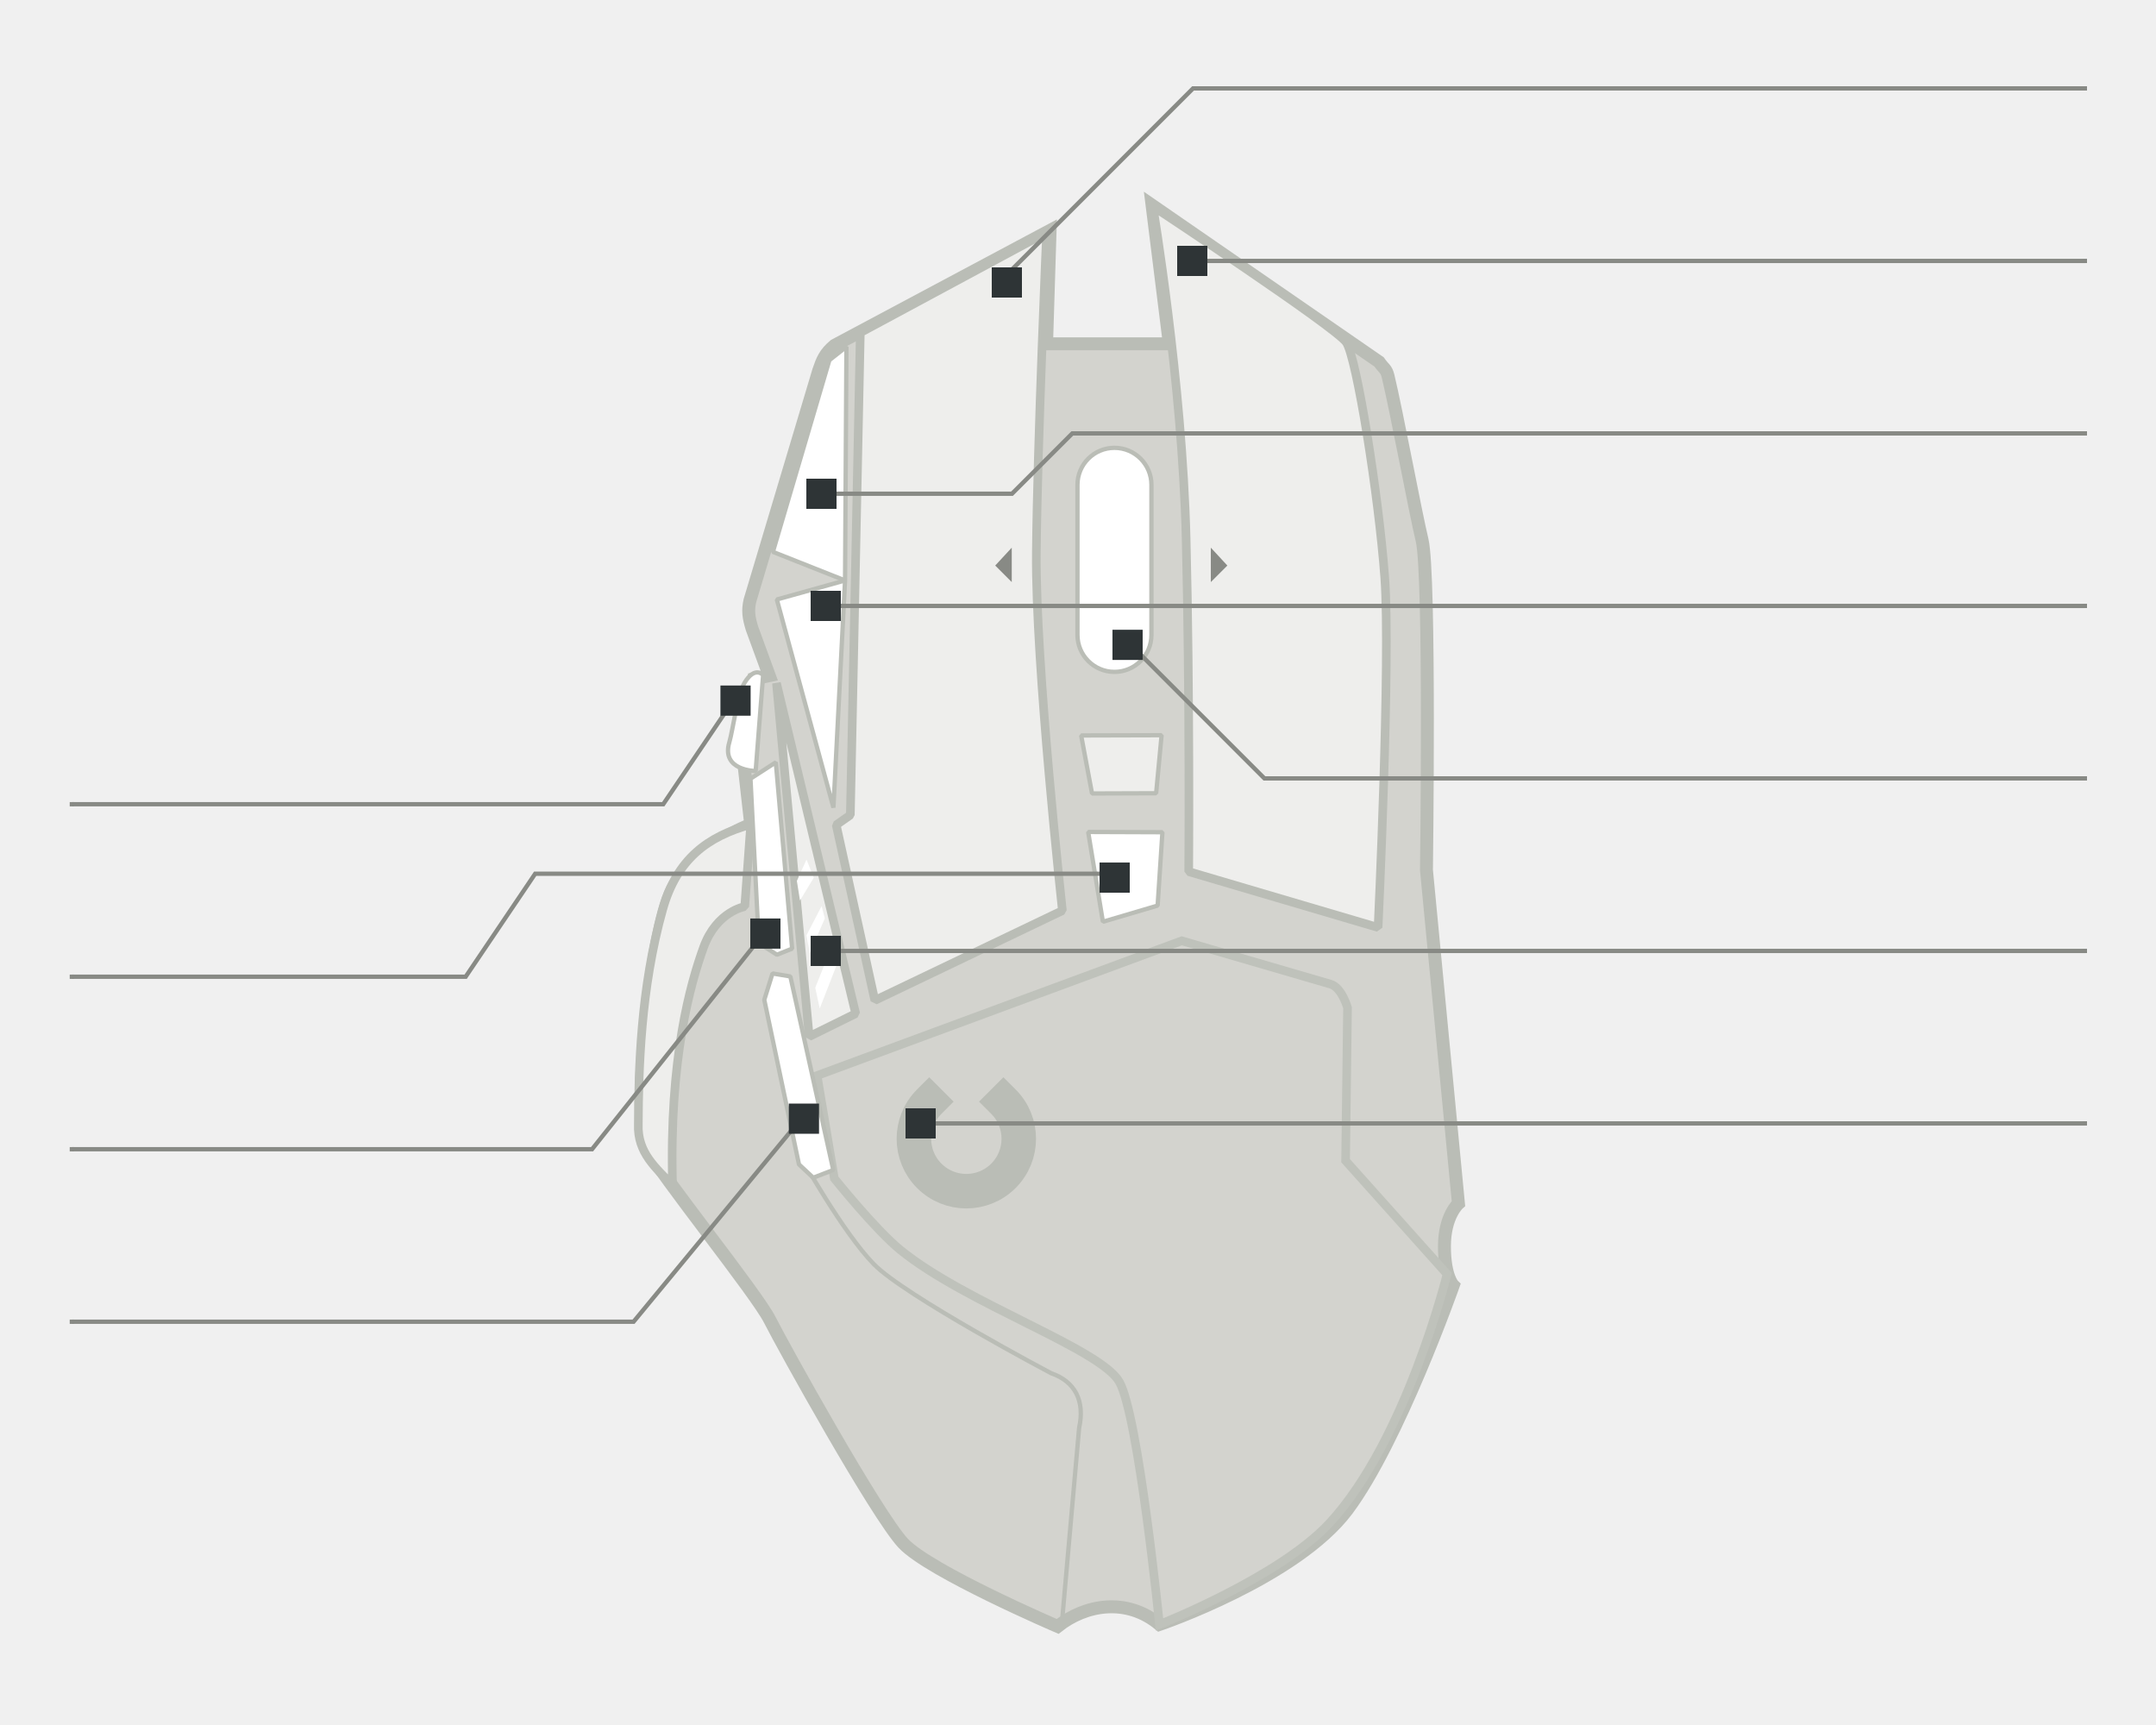
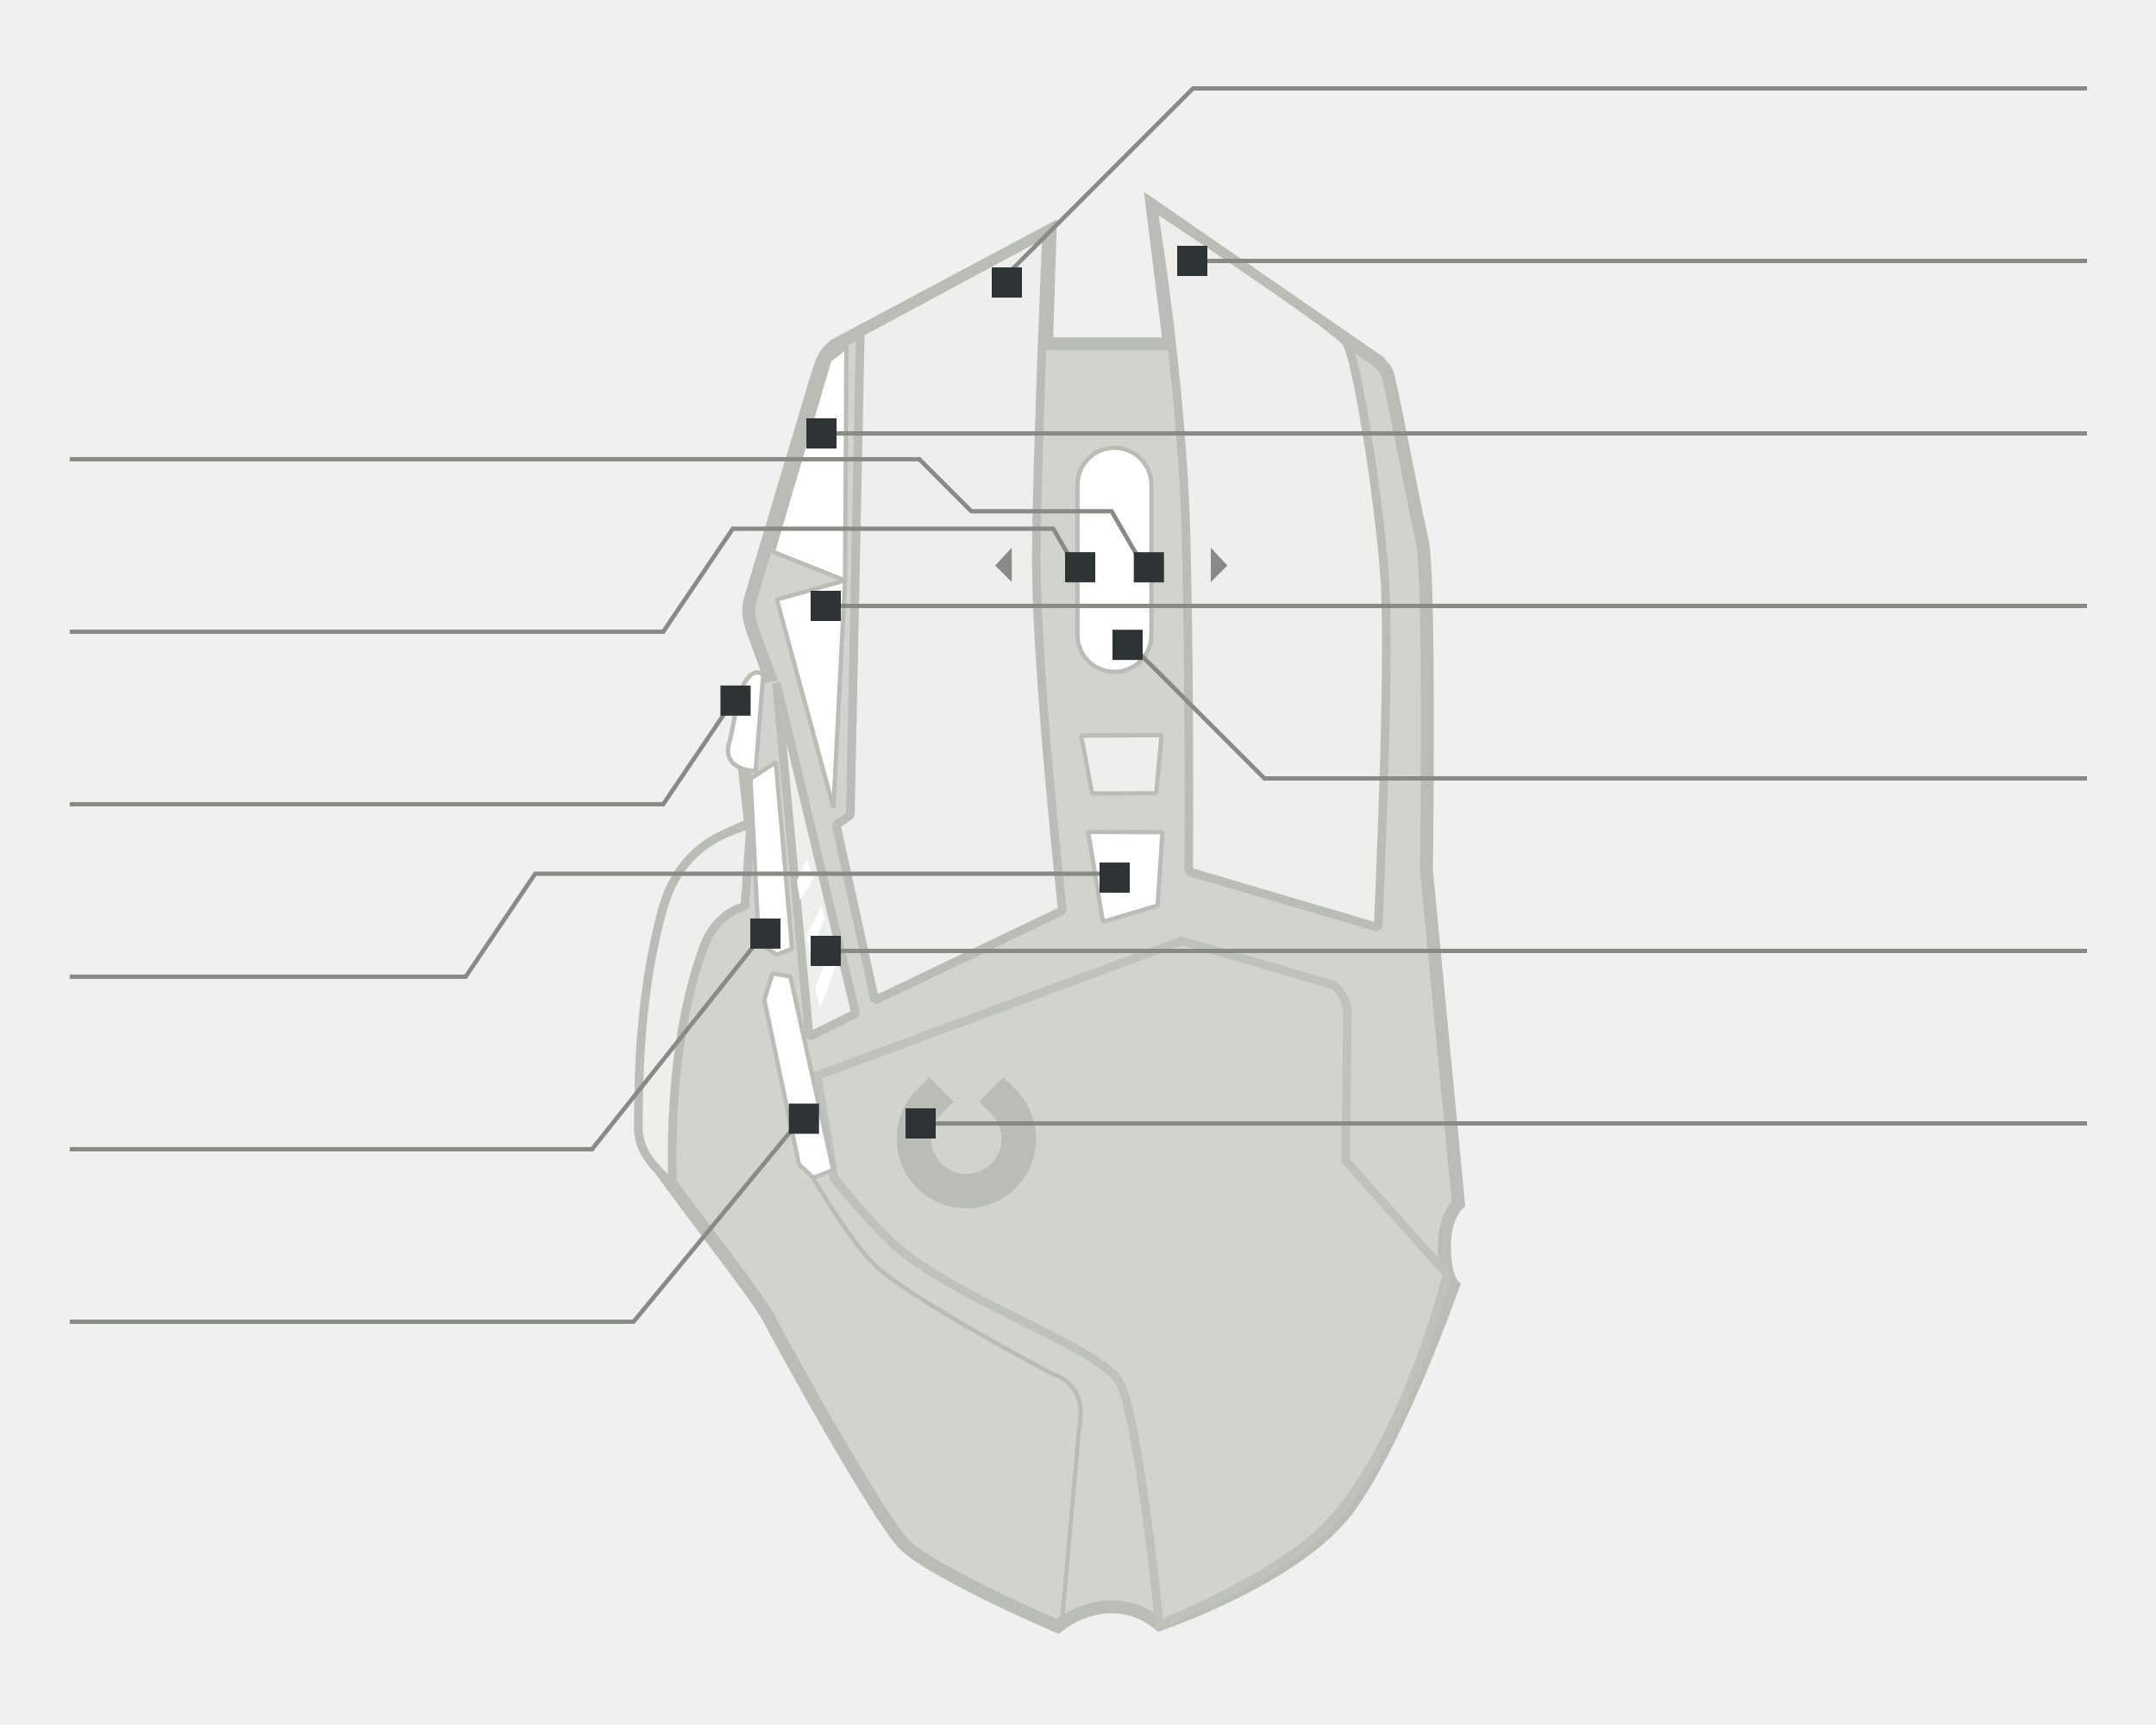
<svg xmlns="http://www.w3.org/2000/svg" width="500" height="400" viewBox="0 0 500 400" version="1.1" id="svg8">
  <defs id="defs2" />
  <g id="layer2" transform="translate(0,-400)" style="display:inline">
    <g transform="translate(-374,-4.864278e-6)" id="g1170">
      <path id="path981" d="m 617.529,453.42 -49.991,26.669 c -2.224,1.869 -2.818,3.358 -3.665,5.833 l -15.956,53.347 c -0.497,2.255 -0.342,3.748 0.485,6.467 l 3.999,10.932 -3.532,0.742 -1.359,12.371 -1.504,2.851 2.099,18.555 c 0,0 -13.036,4.818 -18.23,15.009 -5.194,10.191 -9.295,53.535 -6.036,59.82 3.259,6.285 25.602,33.906 28.707,40.078 3.105,6.173 24.796,45.226 30.931,51.771 6.135,6.545 35.799,19.276 35.799,19.276 6.394,-5.082 15.987,-6.802 23.617,-0.456 0,0 31.722,-10.768 43.561,-26.606 11.839,-15.838 24.577,-52.023 24.577,-52.023 0,0 -2.047,-1.987 -2.047,-9.068 0,-7.081 3.244,-9.907 3.244,-9.907 l -7.416,-77.332 c 0,0 0.905,-68.515 -1.015,-76.499 -1.579,-6.568 -5.906,-29.813 -7.887,-38.022 -0.427,-1.769 -0.951,-1.657 -2.079,-3.299 l -52.652,-36.341 4.004,32.134 h -28.471 z" style="color:#000000;overflow:visible;opacity:1;vector-effect:none;fill:#d3d3ce;fill-opacity:1;stroke:#babdb6;stroke-width:3;stroke-linecap:butt;stroke-linejoin:miter;stroke-miterlimit:4;stroke-dasharray:none;stroke-dashoffset:0;stroke-opacity:1;marker:none;marker-start:none;marker-mid:none;marker-end:none;paint-order:normal" />
      <path id="path1014" d="m 648.063,618.156 34.518,10.056 c 2.629,0.808 3.926,5.47 3.926,5.47 l -0.448,35.466 23.533,26.292 c 0,0 -9.441,38.41 -27.232,57.702 -11.61,12.589 -39.467,23.544 -39.467,23.544 0,0 -4.876,-48.516 -9.305,-56.255 -4.429,-7.739 -35.487,-18.119 -50.815,-30.612 -5.821,-4.745 -15.279,-16.557 -15.279,-16.557 l -4.003,-23.86 z" style="color:#000000;overflow:visible;opacity:1;vector-effect:none;fill:#d3d3ce;fill-opacity:1;stroke:#bfc2bb;stroke-width:2;stroke-linecap:square;stroke-linejoin:miter;stroke-miterlimit:4;stroke-dasharray:none;stroke-dashoffset:0;stroke-opacity:1;marker:none;marker-start:none;marker-mid:none;marker-end:none;paint-order:normal" />
      <path id="path1144" d="m 620.346,775.426 3.918,-44.347 c 1.383,-6.281 -0.996,-10.76 -6.481,-12.643 0,0 -33.976,-17.943 -41.165,-25.327 -7.189,-7.384 -16.897,-24.847 -16.897,-24.847" style="color:#000000;overflow:visible;opacity:1;vector-effect:none;fill:none;fill-opacity:1;stroke:#babdb6;stroke-width:1;stroke-linecap:butt;stroke-linejoin:bevel;stroke-miterlimit:4;stroke-dasharray:none;stroke-dashoffset:0;stroke-opacity:1;marker:none;marker-start:none;marker-mid:none;marker-end:none;paint-order:normal" />
      <path style="color:#000000;display:inline;overflow:visible;vector-effect:none;fill:none;fill-opacity:1;stroke:#babdb6;stroke-width:8;stroke-linecap:square;stroke-linejoin:bevel;stroke-miterlimit:4;stroke-dasharray:none;stroke-opacity:1" id="path1012" d="m -655.454,606.704 a 12.163,12.163 0 0 1 -17.201,0 12.163,12.163 0 0 1 0,-17.201 12.163,12.163 0 0 1 17.201,0" transform="rotate(-90)" />
      <path id="path1030" d="m 548.106,591.188 -1.39,19.036 c 0,0 -6.519,1.072 -9.55,9.447 -3.03,8.375 -8.018,25.682 -7.193,55.162 -3.805,-3.924 -8.2,-7.548 -7.939,-14.112 0.057,-12.697 0.502,-31.561 5.665,-49.89 3.266,-11.594 10.357,-16.872 20.407,-19.643 z" style="color:#000000;overflow:visible;opacity:1;vector-effect:none;fill:#eeeeec;fill-opacity:1;stroke:#babdb6;stroke-width:2;stroke-linecap:butt;stroke-linejoin:bevel;stroke-miterlimit:4;stroke-dasharray:none;stroke-dashoffset:0;stroke-opacity:1;marker:none;marker-start:none;marker-mid:none;marker-end:none;paint-order:normal" />
      <path id="path1060" d="m 616.73,453.878 -43.215,23.256 -2.309,111.858 -3.279,2.299 8.956,40.684 43.496,-20.816 c 0,0 -6.293,-57.395 -6.042,-82.962 0.25,-25.567 2.393,-74.318 2.393,-74.318 z" style="color:#000000;overflow:visible;opacity:1;vector-effect:none;fill:#eeeeec;fill-opacity:1;stroke:#babdb6;stroke-width:2;stroke-linecap:butt;stroke-linejoin:bevel;stroke-miterlimit:4;stroke-dasharray:none;stroke-dashoffset:0;stroke-opacity:1;marker:none;marker-start:none;marker-mid:none;marker-end:none;paint-order:normal" />
      <path id="path1062" d="m 641.359,447.844 c 0,0 6.821,40.569 7.718,77.069 0.897,36.499 0.602,77.204 0.602,77.204 l 43.915,12.952 c 0,0 2.947,-62.037 1.541,-81.155 -1.406,-19.118 -6.517,-50.977 -8.905,-54.508 -2.388,-3.531 -44.872,-31.562 -44.872,-31.562 z" style="color:#000000;overflow:visible;opacity:1;vector-effect:none;fill:#eeeeec;fill-opacity:1;stroke:#babdb6;stroke-width:2;stroke-linecap:butt;stroke-linejoin:bevel;stroke-miterlimit:4;stroke-dasharray:none;stroke-dashoffset:0;stroke-opacity:1;marker:none;marker-start:none;marker-mid:none;marker-end:none;paint-order:normal" />
      <path id="path1064" d="m 626.361,592.915 3.413,20.823 12.693,-3.75 1.11,-17.009 z" style="color:#000000;overflow:visible;opacity:1;vector-effect:none;fill:#ffffff;fill-opacity:1;stroke:#babdb6;stroke-width:1;stroke-linecap:butt;stroke-linejoin:bevel;stroke-miterlimit:4;stroke-dasharray:none;stroke-dashoffset:0;stroke-opacity:1;marker:none;marker-start:none;marker-mid:none;marker-end:none;paint-order:normal" />
      <path id="path1066" d="m 624.733,570.54 2.519,13.457 14.868,-0.051 1.267,-13.46 z" style="color:#000000;overflow:visible;opacity:1;vector-effect:none;fill:#eeeeec;fill-opacity:1;stroke:#babdb6;stroke-width:1;stroke-linecap:butt;stroke-linejoin:bevel;stroke-miterlimit:4;stroke-dasharray:none;stroke-dashoffset:0;stroke-opacity:1;marker:none;marker-start:none;marker-mid:none;marker-end:none;paint-order:normal" />
      <rect style="color:#000000;overflow:visible;opacity:1;vector-effect:none;fill:#ffffff;fill-opacity:1;stroke:#babdb6;stroke-width:1;stroke-linecap:butt;stroke-linejoin:bevel;stroke-miterlimit:4;stroke-dasharray:none;stroke-dashoffset:0;stroke-opacity:1;marker:none;marker-start:none;marker-mid:none;marker-end:none;paint-order:normal" id="rect1068" width="17.153" height="51.955" x="623.876" y="503.845" rx="8.576" ry="8.576" />
      <path id="path1098" d="m 569.976,534.6 -16.732,-6.633 13.096,-44.449 3.955,-3.119 z" style="color:#000000;overflow:visible;opacity:1;vector-effect:none;fill:#ffffff;fill-opacity:1;stroke:#babdb6;stroke-width:1;stroke-linecap:butt;stroke-linejoin:bevel;stroke-miterlimit:4;stroke-dasharray:none;stroke-dashoffset:0;stroke-opacity:1;marker:none;marker-start:none;marker-mid:none;marker-end:none;paint-order:normal" />
      <path id="path1100" d="m 569.976,534.6 -15.818,4.414 13.124,48.262 z" style="color:#000000;overflow:visible;opacity:1;vector-effect:none;fill:#ffffff;fill-opacity:1;stroke:#babdb6;stroke-width:1;stroke-linecap:butt;stroke-linejoin:bevel;stroke-miterlimit:4;stroke-dasharray:none;stroke-dashoffset:0;stroke-opacity:1;marker:none;marker-start:none;marker-mid:none;marker-end:none;paint-order:normal" />
      <path style="color:#000000;display:inline;overflow:visible;opacity:1;vector-effect:none;fill:#ffffff;fill-opacity:1;stroke:#babdb6;stroke-width:1;stroke-linecap:butt;stroke-linejoin:bevel;stroke-miterlimit:4;stroke-dasharray:none;stroke-dashoffset:0;stroke-opacity:1;marker:none;marker-start:none;marker-mid:none;marker-end:none;paint-order:normal" d="m 550.976,556.551 -1.731,22.234 c 0,0 -8.075,-0.038 -6.103,-6.678 0.797,-2.683 1.882,-11.101 3.54,-13.81 2.445,-3.994 4.295,-1.746 4.295,-1.746 z" id="path1473" />
      <path id="path1118" d="m 553.917,576.77 3.789,43.208 -3.529,1.4 -4.19,-2.673 -1.94,-38.139 z" style="color:#000000;overflow:visible;opacity:1;vector-effect:none;fill:#ffffff;fill-opacity:1;stroke:#babdb6;stroke-width:1;stroke-linecap:butt;stroke-linejoin:bevel;stroke-miterlimit:4;stroke-dasharray:none;stroke-dashoffset:0;stroke-opacity:1;marker:none;marker-start:none;marker-mid:none;marker-end:none;paint-order:normal" />
      <path id="path1120" d="m 557.291,626.423 -4.137,-0.694 -1.907,6.11 8.042,38.166 3.307,3.087 4.65,-1.789 z" style="color:#000000;overflow:visible;opacity:1;vector-effect:none;fill:#ffffff;fill-opacity:1;stroke:#babdb6;stroke-width:1;stroke-linecap:butt;stroke-linejoin:bevel;stroke-miterlimit:4;stroke-dasharray:none;stroke-dashoffset:0;stroke-opacity:1;marker:none;marker-start:none;marker-mid:none;marker-end:none;paint-order:normal" />
      <path id="path1122" d="m 554.073,558.406 18.369,76.635 -10.782,5.315 z" style="color:#000000;overflow:visible;opacity:1;vector-effect:none;fill:#eeeeec;fill-opacity:1;stroke:#babdb6;stroke-width:2;stroke-linecap:butt;stroke-linejoin:bevel;stroke-miterlimit:4;stroke-dasharray:none;stroke-dashoffset:0;stroke-opacity:1;marker:none;marker-start:none;marker-mid:none;marker-end:none;paint-order:normal" />
      <path id="path1138" d="m 561.036,599.318 1.685,4.214 -3.197,5.27 -0.721,-4.53 z" style="color:#000000;overflow:visible;opacity:1;vector-effect:none;fill:#ffffff;fill-opacity:1;stroke:none;stroke-width:2;stroke-linecap:butt;stroke-linejoin:bevel;stroke-miterlimit:4;stroke-dasharray:none;stroke-dashoffset:0;stroke-opacity:1;marker:none;marker-start:none;marker-mid:none;marker-end:none;paint-order:normal" />
      <path id="path1140" d="m 564.538,610.123 0.75,2.85 -3.502,8.031 -0.75,-4.132 z" style="color:#000000;overflow:visible;opacity:1;vector-effect:none;fill:#ffffff;fill-opacity:1;stroke:none;stroke-width:2;stroke-linecap:butt;stroke-linejoin:bevel;stroke-miterlimit:4;stroke-dasharray:none;stroke-dashoffset:0;stroke-opacity:1;marker:none;marker-start:none;marker-mid:none;marker-end:none;paint-order:normal" />
      <path id="path1142" d="m 566.945,619.358 1.458,3.461 -4.297,11.033 -1.043,-4.823 z" style="color:#000000;overflow:visible;opacity:1;vector-effect:none;fill:#ffffff;fill-opacity:1;stroke:none;stroke-width:2;stroke-linecap:butt;stroke-linejoin:bevel;stroke-miterlimit:4;stroke-dasharray:none;stroke-dashoffset:0;stroke-opacity:1;marker:none;marker-start:none;marker-mid:none;marker-end:none;paint-order:normal" />
      <path id="path1146" d="m 654.803,526.996 v 7.976 l 3.833,-3.833 z" style="color:#000000;overflow:visible;opacity:1;vector-effect:none;fill:#888a85;fill-opacity:1;stroke:none;stroke-width:1;stroke-linecap:butt;stroke-linejoin:bevel;stroke-miterlimit:4;stroke-dasharray:none;stroke-dashoffset:0;stroke-opacity:1;marker:none;marker-start:none;marker-mid:none;marker-end:none;paint-order:normal" />
      <path style="color:#000000;overflow:visible;opacity:1;vector-effect:none;fill:#888a85;fill-opacity:1;stroke:none;stroke-width:1;stroke-linecap:butt;stroke-linejoin:bevel;stroke-miterlimit:4;stroke-dasharray:none;stroke-dashoffset:0;stroke-opacity:1;marker:none;marker-start:none;marker-mid:none;marker-end:none;paint-order:normal" d="m 608.636,526.996 v 7.976 l -3.833,-3.833 z" id="path1148" />
    </g>
  </g>
  <g id="layer3" style="display:inline">
    <path style="color:#000000;overflow:visible;opacity:1;vector-effect:none;fill:none;fill-opacity:1;stroke:#888a85;stroke-width:1;stroke-linecap:square;stroke-linejoin:miter;stroke-miterlimit:4;stroke-dasharray:none;stroke-dashoffset:0;stroke-opacity:1;marker:none;marker-start:none;marker-mid:none;marker-end:none;paint-order:normal" d="m 234.687,62.492 41.986,-41.986 H 483" id="path954" />
    <rect style="color:#000000;overflow:visible;opacity:1;vector-effect:none;fill:#2e3436;fill-opacity:1;stroke:none;stroke-width:2;stroke-linecap:square;stroke-linejoin:miter;stroke-miterlimit:4;stroke-dasharray:none;stroke-dashoffset:0;stroke-opacity:1;marker:none;marker-start:none;marker-mid:none;marker-end:none;paint-order:normal" id="rect952" width="7" height="7" x="230" y="62" />
    <path id="path958" d="M 275.037,60.506 H 483.056" style="color:#000000;overflow:visible;opacity:1;vector-effect:none;fill:none;fill-opacity:1;stroke:#888a85;stroke-width:1;stroke-linecap:square;stroke-linejoin:miter;stroke-miterlimit:4;stroke-dasharray:none;stroke-dashoffset:0;stroke-opacity:1;marker:none;marker-start:none;marker-mid:none;marker-end:none;paint-order:normal" />
    <rect y="57" x="273" height="7" width="7" id="rect968" style="color:#000000;overflow:visible;opacity:1;vector-effect:none;fill:#2e3436;fill-opacity:1;stroke:none;stroke-width:2;stroke-linecap:square;stroke-linejoin:miter;stroke-miterlimit:4;stroke-dasharray:none;stroke-dashoffset:0;stroke-opacity:1;marker:none;marker-start:none;marker-mid:none;marker-end:none;paint-order:normal" />
-     <path style="color:#000000;overflow:visible;opacity:1;vector-effect:none;fill:none;fill-opacity:1;stroke:#888a85;stroke-width:1;stroke-linecap:square;stroke-linejoin:miter;stroke-miterlimit:4;stroke-dasharray:none;stroke-dashoffset:0;stroke-opacity:1;marker:none;marker-start:none;marker-mid:none;marker-end:none;paint-order:normal" d="M 483,100.506 H 248.673 l -13.986,13.986 h -45.121" id="path960" />
-     <rect style="color:#000000;overflow:visible;opacity:1;vector-effect:none;fill:#2e3436;fill-opacity:1;stroke:none;stroke-width:2;stroke-linecap:square;stroke-linejoin:miter;stroke-miterlimit:4;stroke-dasharray:none;stroke-dashoffset:0;stroke-opacity:1;marker:none;marker-start:none;marker-mid:none;marker-end:none;paint-order:normal" id="rect970" width="7" height="7" x="187" y="111" />
+     <path style="color:#000000;overflow:visible;opacity:1;vector-effect:none;fill:none;fill-opacity:1;stroke:#888a85;stroke-width:1;stroke-linecap:square;stroke-linejoin:miter;stroke-miterlimit:4;stroke-dasharray:none;stroke-dashoffset:0;stroke-opacity:1;marker:none;marker-start:none;marker-mid:none;marker-end:none;paint-order:normal" d="m 483,100.506 -292.249,0" id="path960" />
+     <rect style="color:#000000;overflow:visible;opacity:1;vector-effect:none;fill:#2e3436;fill-opacity:1;stroke:none;stroke-width:2;stroke-linecap:square;stroke-linejoin:miter;stroke-miterlimit:4;stroke-dasharray:none;stroke-dashoffset:0;stroke-opacity:1;marker:none;marker-start:none;marker-mid:none;marker-end:none;paint-order:normal" id="rect970" width="7" height="7" x="187" y="97" />
    <path id="path962" d="M 483,140.506 H 189.326" style="color:#000000;overflow:visible;opacity:1;vector-effect:none;fill:none;fill-opacity:1;stroke:#888a85;stroke-width:1;stroke-linecap:square;stroke-linejoin:miter;stroke-miterlimit:4;stroke-dasharray:none;stroke-dashoffset:0;stroke-opacity:1;marker:none;marker-start:none;marker-mid:none;marker-end:none;paint-order:normal" />
    <rect y="137" x="188" height="7" width="7" id="rect972" style="color:#000000;overflow:visible;opacity:1;vector-effect:none;fill:#2e3436;fill-opacity:1;stroke:none;stroke-width:2;stroke-linecap:square;stroke-linejoin:miter;stroke-miterlimit:4;stroke-dasharray:none;stroke-dashoffset:0;stroke-opacity:1;marker:none;marker-start:none;marker-mid:none;marker-end:none;paint-order:normal" />
    <path style="color:#000000;overflow:visible;opacity:1;vector-effect:none;fill:none;fill-opacity:1;stroke:#888a85;stroke-width:1;stroke-linecap:square;stroke-linejoin:miter;stroke-miterlimit:4;stroke-dasharray:none;stroke-dashoffset:0;stroke-opacity:1;marker:none;marker-start:none;marker-mid:none;marker-end:none;paint-order:normal" d="M 483,180.506 H 293.237 l -30.123,-30.123" id="path964" />
    <rect style="color:#000000;overflow:visible;opacity:1;vector-effect:none;fill:#2e3436;fill-opacity:1;stroke:none;stroke-width:2;stroke-linecap:square;stroke-linejoin:miter;stroke-miterlimit:4;stroke-dasharray:none;stroke-dashoffset:0;stroke-opacity:1;marker:none;marker-start:none;marker-mid:none;marker-end:none;paint-order:normal" id="rect974" width="7" height="7" x="257.994" y="146.031" />
    <rect style="color:#000000;overflow:visible;vector-effect:none;fill:#888a85;fill-opacity:1;stroke:none;stroke-linecap:round" id="button0" width="1" height="1" x="483" y="20" />
    <rect y="60" x="483" height="1" width="1" id="button1" style="color:#000000;overflow:visible;vector-effect:none;fill:#888a85;fill-opacity:1;stroke:none;stroke-linecap:round" />
    <rect style="color:#000000;overflow:visible;vector-effect:none;fill:#888a85;fill-opacity:1;stroke:none;stroke-linecap:round" id="button2" width="1" height="1" x="483" y="100" />
    <rect y="140" x="483" height="1" width="1" id="button3" style="color:#000000;overflow:visible;vector-effect:none;fill:#888a85;fill-opacity:1;stroke:none;stroke-linecap:round" />
    <rect style="color:#000000;overflow:visible;vector-effect:none;fill:#888a85;fill-opacity:1;stroke:none;stroke-linecap:round" id="button4" width="1" height="1" x="483" y="180" />
    <path style="color:#000000;overflow:visible;opacity:1;vector-effect:none;fill:none;fill-opacity:1;stroke:#888a85;stroke-width:1;stroke-linecap:square;stroke-linejoin:miter;stroke-miterlimit:4;stroke-dasharray:none;stroke-dashoffset:0;stroke-opacity:1;marker:none;marker-start:none;marker-mid:none;marker-end:none;paint-order:normal" d="m 17.169,226.484 90.823,0 16.123,-23.877 132.343,0" id="path1259" />
    <rect transform="scale(-1)" style="color:#000000;overflow:visible;opacity:1;vector-effect:none;fill:#2e3436;fill-opacity:1;stroke:none;stroke-width:2;stroke-linecap:square;stroke-linejoin:miter;stroke-miterlimit:4;stroke-dasharray:none;stroke-dashoffset:0;stroke-opacity:1;marker:none;marker-start:none;marker-mid:none;marker-end:none;paint-order:normal" id="rect1261" width="7" height="7" x="-262" y="-207.006" />
-     <rect transform="scale(-1)" style="color:#000000;overflow:visible;vector-effect:none;fill:#888a85;fill-opacity:1;stroke:none;stroke-linecap:round" id="button6" width="1" height="1" x="-17.169" y="-226.99" />
+     <rect transform="scale(-1)" style="color:#000000;overflow:visible;vector-effect:none;fill:#888a85;fill-opacity:1;stroke:none;stroke-linecap:round" id="button6" width="1" height="1" x="-17.169" y="-146.99" />
    <path style="color:#000000;overflow:visible;opacity:1;vector-effect:none;fill:none;fill-opacity:1;stroke:#888a85;stroke-width:1;stroke-linecap:square;stroke-linejoin:miter;stroke-miterlimit:4;stroke-dasharray:none;stroke-dashoffset:0;stroke-opacity:1;marker:none;marker-start:none;marker-mid:none;marker-end:none;paint-order:normal" d="m 17.169,306.484 h 129.763 l 37.479,-45.406" id="path1295" />
    <path id="path896" d="m 17.169,266.484 120.136,0 39.694,-49.877" style="color:#000000;overflow:visible;opacity:1;vector-effect:none;fill:none;fill-opacity:1;stroke:#888a85;stroke-width:1;stroke-linecap:square;stroke-linejoin:miter;stroke-miterlimit:4;stroke-dasharray:none;stroke-dashoffset:0;stroke-opacity:1;marker:none;marker-start:none;marker-mid:none;marker-end:none;paint-order:normal" />
    <rect transform="scale(-1)" style="color:#000000;overflow:visible;opacity:1;vector-effect:none;fill:#2e3436;fill-opacity:1;stroke:none;stroke-width:2;stroke-linecap:square;stroke-linejoin:miter;stroke-miterlimit:4;stroke-dasharray:none;stroke-dashoffset:0;stroke-opacity:1;marker:none;marker-start:none;marker-mid:none;marker-end:none;paint-order:normal" id="rect1297" width="7" height="7" x="-181.002" y="-219.982" />
    <rect y="-262.902" x="-189.938" height="7" width="7" id="rect1301" style="color:#000000;overflow:visible;opacity:1;vector-effect:none;fill:#2e3436;fill-opacity:1;stroke:none;stroke-width:2;stroke-linecap:square;stroke-linejoin:miter;stroke-miterlimit:4;stroke-dasharray:none;stroke-dashoffset:0;stroke-opacity:1;marker:none;marker-start:none;marker-mid:none;marker-end:none;paint-order:normal" transform="scale(-1)" />
-     <rect transform="scale(-1)" style="color:#000000;overflow:visible;vector-effect:none;fill:#888a85;fill-opacity:1;stroke:none;stroke-linecap:round" id="button5" width="1" height="1" x="-17.169" y="-186.99" />
+     <rect transform="scale(-1)" style="color:#000000;overflow:visible;vector-effect:none;fill:#888a85;fill-opacity:1;stroke:none;stroke-linecap:round" id="button5" width="1" height="1" x="-17.169" y="-106.99" />
    <path id="path890" d="m 17.169,186.484 136.645,0 16.123,-23.877" style="color:#000000;overflow:visible;opacity:1;vector-effect:none;fill:none;fill-opacity:1;stroke:#888a85;stroke-width:1;stroke-linecap:square;stroke-linejoin:miter;stroke-miterlimit:4;stroke-dasharray:none;stroke-dashoffset:0;stroke-opacity:1;marker:none;marker-start:none;marker-mid:none;marker-end:none;paint-order:normal" />
-     <rect y="-306.99" x="-17.169" height="1" width="1" id="button8" style="color:#000000;overflow:visible;vector-effect:none;fill:#888a85;fill-opacity:1;stroke:none;stroke-linecap:round" transform="scale(-1)" />
+     <rect y="-226.99" x="-17.169" height="1" width="1" id="button8" style="color:#000000;overflow:visible;vector-effect:none;fill:#888a85;fill-opacity:1;stroke:none;stroke-linecap:round" transform="scale(-1)" />
    <rect transform="scale(-1)" style="color:#000000;overflow:visible;opacity:1;vector-effect:none;fill:#2e3436;fill-opacity:1;stroke:none;stroke-width:2;stroke-linecap:square;stroke-linejoin:miter;stroke-miterlimit:4;stroke-dasharray:none;stroke-dashoffset:0;stroke-opacity:1;marker:none;marker-start:none;marker-mid:none;marker-end:none;paint-order:normal" id="rect894" width="7" height="7" x="-174.078" y="-165.959" />
-     <rect y="-266.99" x="-17.169" height="1" width="1" id="button7" style="color:#000000;overflow:visible;vector-effect:none;fill:#888a85;fill-opacity:1;stroke:none;stroke-linecap:round" transform="scale(-1)" />
+     <rect y="-186.99" x="-17.169" height="1" width="1" id="button7" style="color:#000000;overflow:visible;vector-effect:none;fill:#888a85;fill-opacity:1;stroke:none;stroke-linecap:round" transform="scale(-1)" />
+     <path style="color:#000000;overflow:visible;opacity:1;vector-effect:none;fill:none;fill-opacity:1;stroke:#888a85;stroke-width:1;stroke-linecap:square;stroke-linejoin:miter;stroke-miterlimit:4;stroke-dasharray:none;stroke-dashoffset:0;stroke-opacity:1;marker:none;marker-start:none;marker-mid:none;marker-end:none;paint-order:normal" d="m 17.169,146.484 h 136.645 l 16.123,-23.877 h 74.323 l 4.992,8.647" id="path900" />
+     <path id="path902" d="m 17.169,106.484 h 196.028 l 12.074,12.074 h 32.523 l 6.632,11.486" style="color:#000000;overflow:visible;opacity:1;vector-effect:none;fill:none;fill-opacity:1;stroke:#888a85;stroke-width:1;stroke-linecap:square;stroke-linejoin:miter;stroke-miterlimit:4;stroke-dasharray:none;stroke-dashoffset:0;stroke-opacity:1;marker:none;marker-start:none;marker-mid:none;marker-end:none;paint-order:normal" />
+     <rect y="128.045" x="262.938" height="7" width="7" id="rect904" style="color:#000000;overflow:visible;opacity:1;vector-effect:none;fill:#2e3436;fill-opacity:1;stroke:none;stroke-width:2;stroke-linecap:square;stroke-linejoin:miter;stroke-miterlimit:4;stroke-dasharray:none;stroke-dashoffset:0;stroke-opacity:1;marker:none;marker-start:none;marker-mid:none;marker-end:none;paint-order:normal" />
+     <rect style="color:#000000;overflow:visible;opacity:1;vector-effect:none;fill:#2e3436;fill-opacity:1;stroke:none;stroke-width:2;stroke-linecap:square;stroke-linejoin:miter;stroke-miterlimit:4;stroke-dasharray:none;stroke-dashoffset:0;stroke-opacity:1;marker:none;marker-start:none;marker-mid:none;marker-end:none;paint-order:normal" id="rect906" width="7" height="7" x="247.004" y="128.034" />
+     <rect transform="scale(-1)" style="color:#000000;overflow:visible;vector-effect:none;fill:#888a85;fill-opacity:1;stroke:none;stroke-linecap:round" id="button10" width="1" height="1" x="-17.169" y="-306.99" />
+     <rect transform="scale(-1)" style="color:#000000;overflow:visible;vector-effect:none;fill:#888a85;fill-opacity:1;stroke:none;stroke-linecap:round" id="button9" width="1" height="1" x="-17.169" y="-266.99" />
  </g>
  <g id="layer1" style="display:inline">
    <path id="path966" d="M 191.939,220.506 H 483.102" style="color:#000000;display:inline;overflow:visible;opacity:1;vector-effect:none;fill:none;fill-opacity:1;stroke:#888a85;stroke-width:1;stroke-linecap:square;stroke-linejoin:miter;stroke-miterlimit:4;stroke-dasharray:none;stroke-dashoffset:0;stroke-opacity:1;marker:none;marker-start:none;marker-mid:none;marker-end:none;paint-order:normal" />
    <rect y="217" x="188" height="7" width="7" id="rect976" style="color:#000000;display:inline;overflow:visible;opacity:1;vector-effect:none;fill:#2e3436;fill-opacity:1;stroke:none;stroke-width:2;stroke-linecap:square;stroke-linejoin:miter;stroke-miterlimit:4;stroke-dasharray:none;stroke-dashoffset:0;stroke-opacity:1;marker:none;marker-start:none;marker-mid:none;marker-end:none;paint-order:normal" />
    <rect y="220" x="483" height="1" width="1" id="led0" style="color:#000000;display:inline;overflow:visible;vector-effect:none;fill:#888a85;fill-opacity:1;stroke:none;stroke-linecap:round" />
    <path style="color:#000000;display:inline;overflow:visible;opacity:1;vector-effect:none;fill:none;fill-opacity:1;stroke:#888a85;stroke-width:1;stroke-linecap:square;stroke-linejoin:miter;stroke-miterlimit:4;stroke-dasharray:none;stroke-dashoffset:0;stroke-opacity:1;marker:none;marker-start:none;marker-mid:none;marker-end:none;paint-order:normal" d="M 214.644,260.506 H 483" id="path877" />
    <rect style="color:#000000;display:inline;overflow:visible;opacity:1;vector-effect:none;fill:#2e3436;fill-opacity:1;stroke:none;stroke-width:2;stroke-linecap:square;stroke-linejoin:miter;stroke-miterlimit:4;stroke-dasharray:none;stroke-dashoffset:0;stroke-opacity:1;marker:none;marker-start:none;marker-mid:none;marker-end:none;paint-order:normal" id="rect879" width="7" height="7" x="210" y="257" />
    <rect style="color:#000000;display:inline;overflow:visible;vector-effect:none;fill:#888a85;fill-opacity:1;stroke:none;stroke-linecap:round" id="led1" width="1" height="1" x="483" y="260" />
  </g>
</svg>
